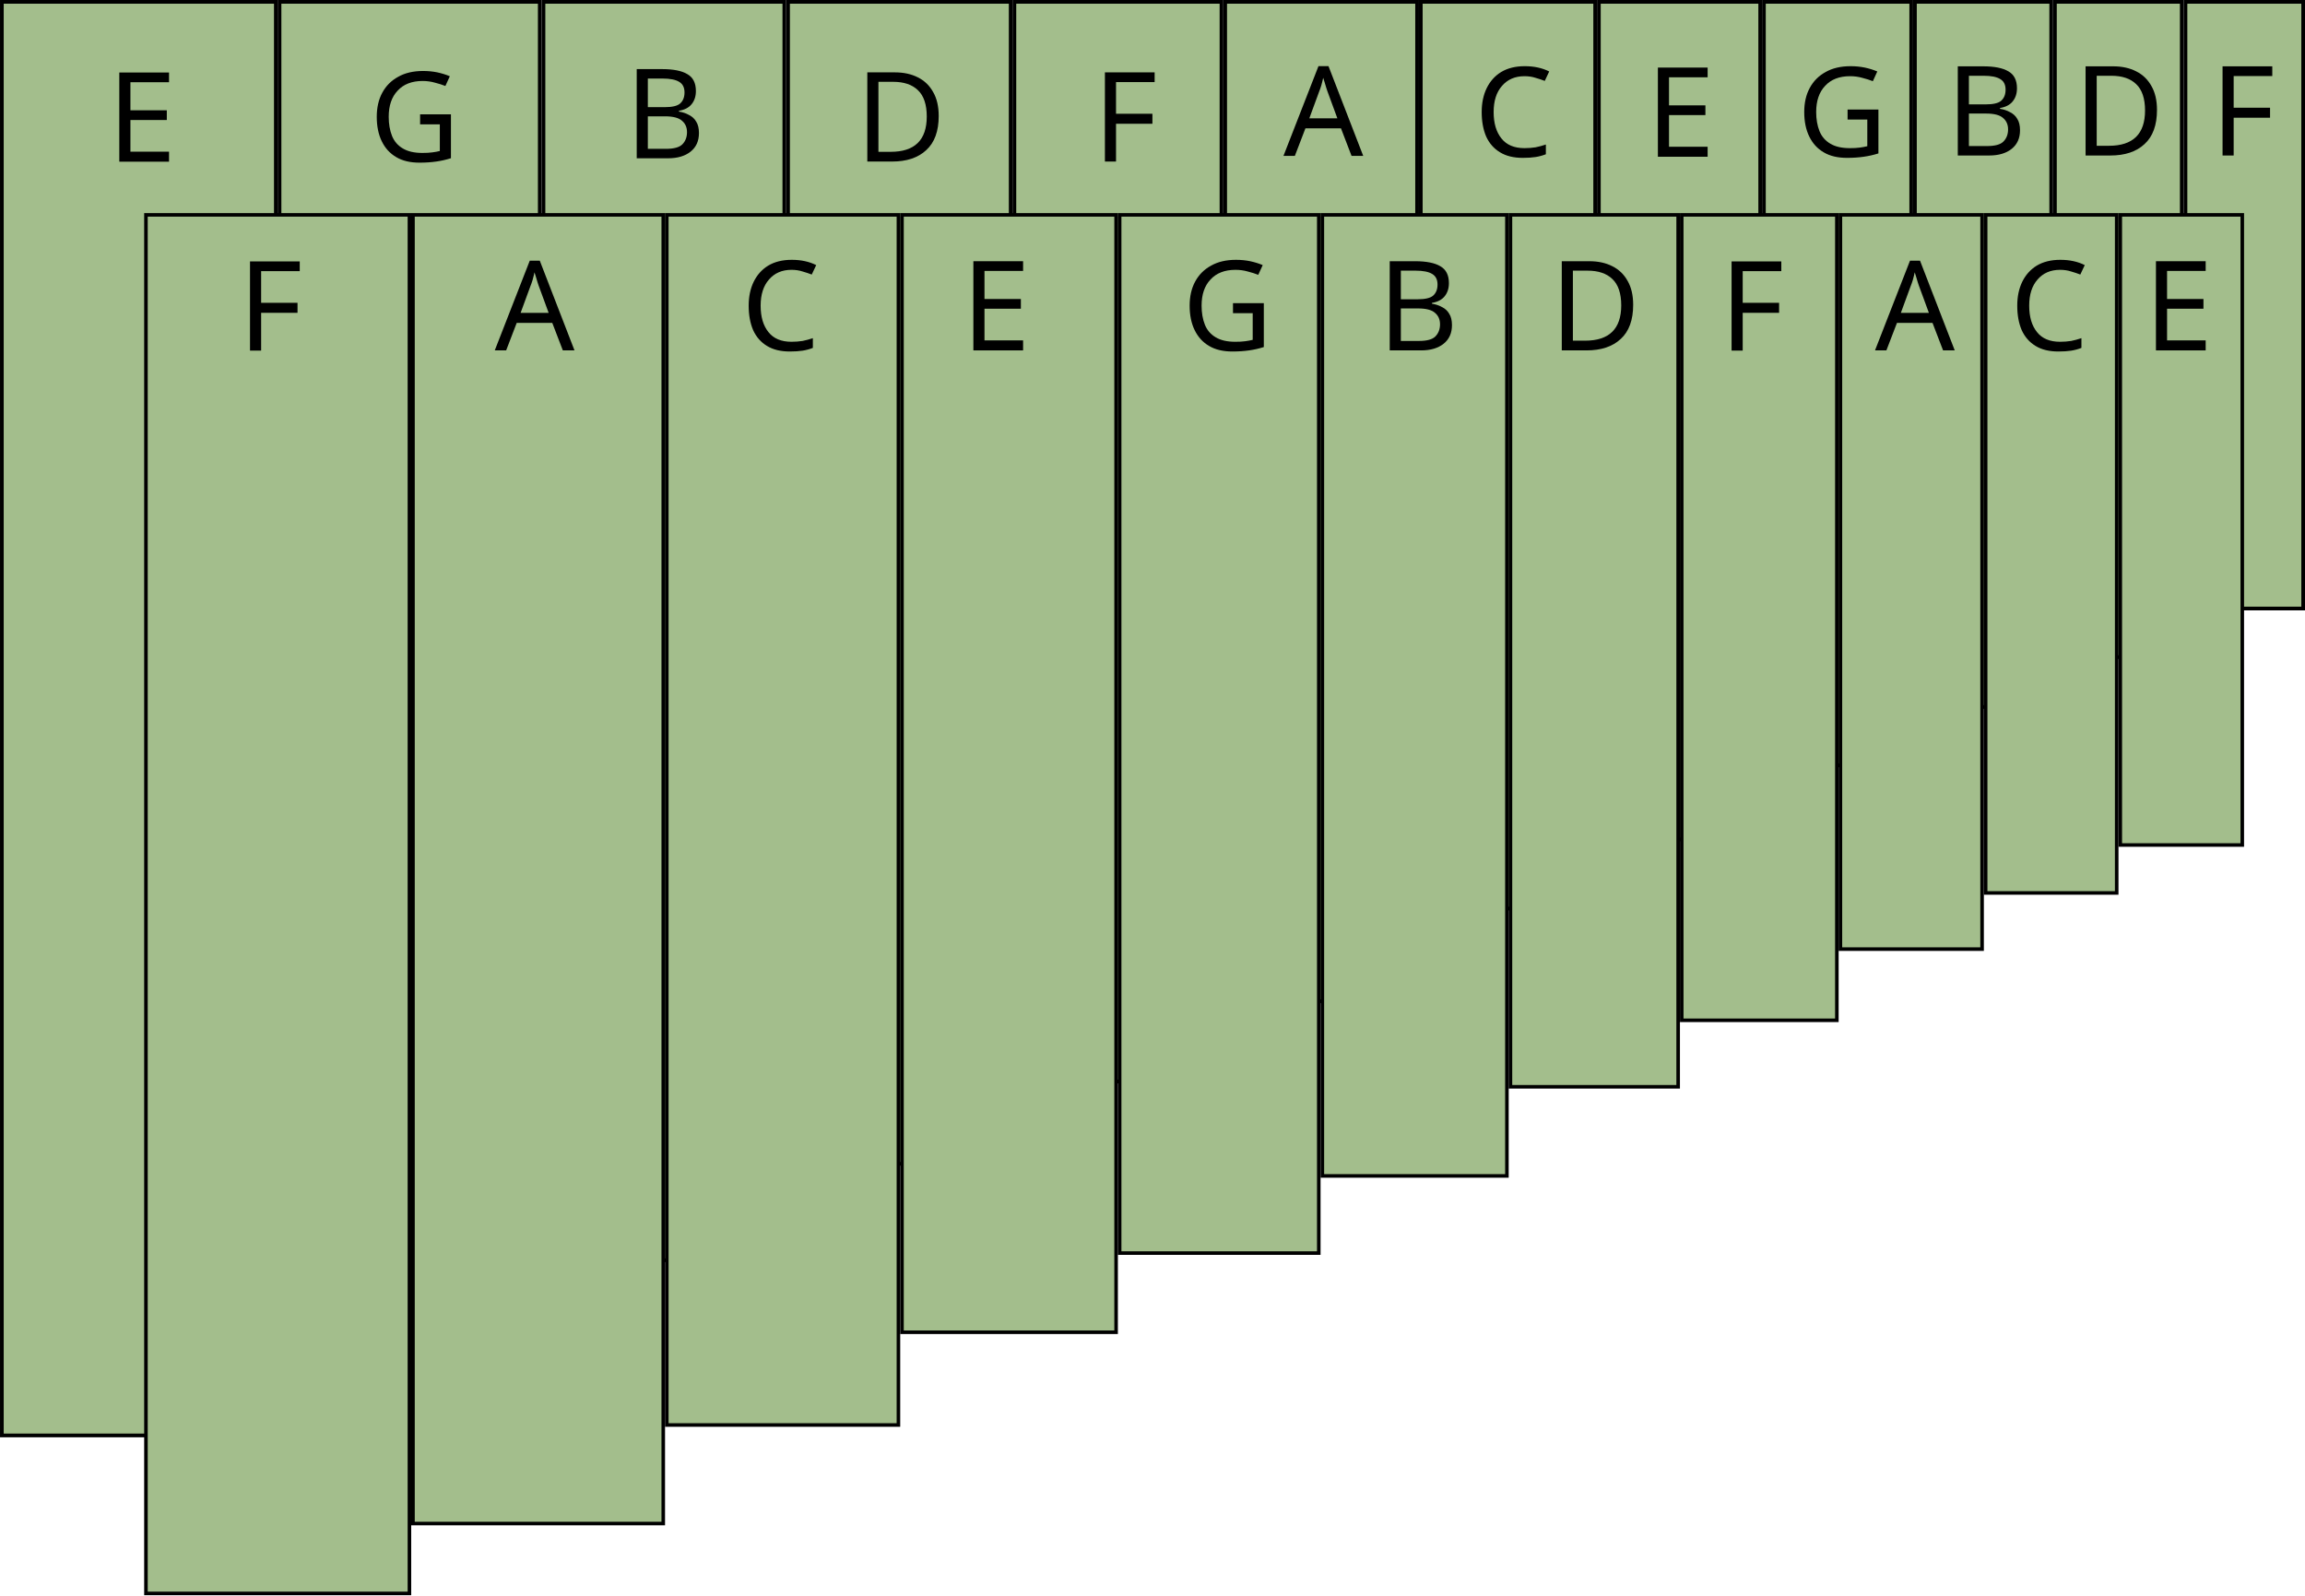
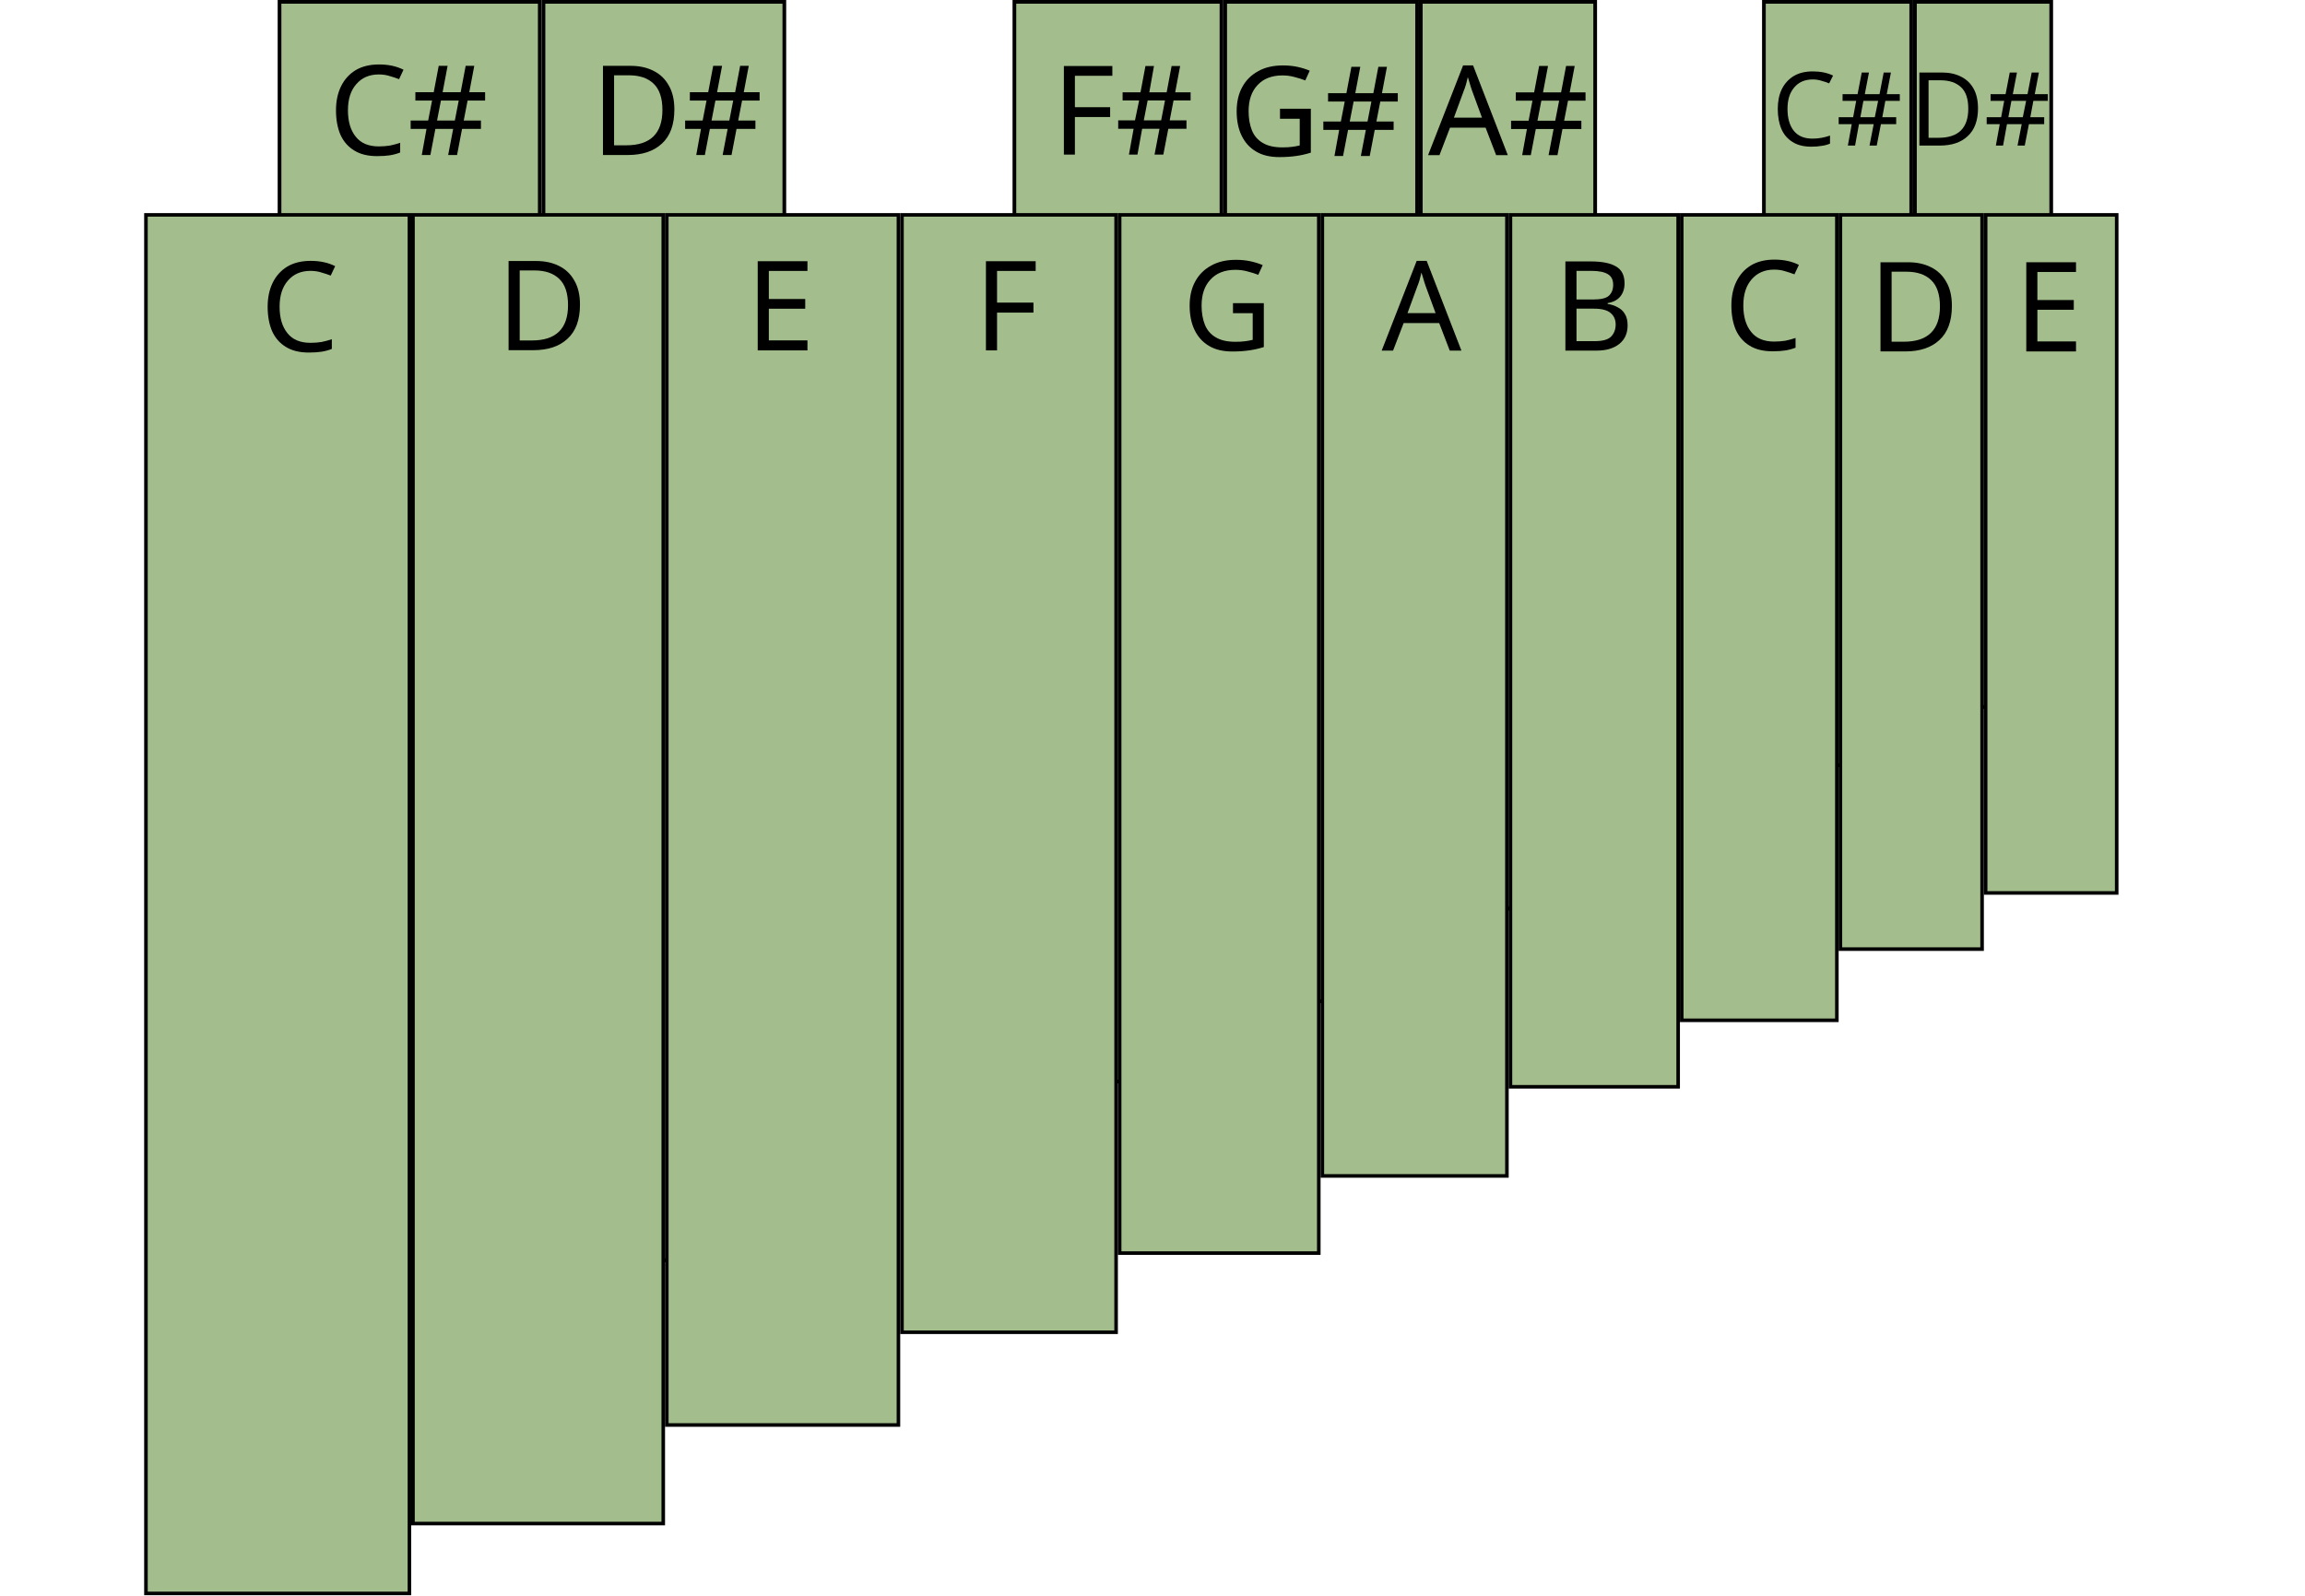
<svg xmlns="http://www.w3.org/2000/svg" width="142.832mm" height="98.848mm" viewBox="0 0 129.64 89.718" version="1.1" id="svg1">
  <defs id="defs1" />
  <g id="layer1" transform="translate(8.10837,11.98396)">
-     <rect style="fill:#a3be8c;fill-opacity:1;fill-rule:evenodd;stroke:#000000;stroke-width:0.416;stroke-linecap:round;stroke-linejoin:miter;stroke-miterlimit:2;stroke-dasharray:none;stroke-dashoffset:0;paint-order:stroke fill markers" id="rect1-3" width="15.202" height="80.419" x="-7.9" y="-11.776" rx="0" ry="0" />
    <rect style="fill:#a3be8c;fill-opacity:1;fill-rule:evenodd;stroke:#000000;stroke-width:0.416;stroke-linecap:round;stroke-linejoin:miter;stroke-miterlimit:2;stroke-dasharray:none;stroke-dashoffset:0;paint-order:stroke fill markers" id="rect1-8-11" width="14.429" height="76.33" x="7.717" y="-11.776" rx="0" ry="0" />
    <rect style="fill:#a3be8c;fill-opacity:1;fill-rule:evenodd;stroke:#000000;stroke-width:0.416;stroke-linecap:round;stroke-linejoin:miter;stroke-miterlimit:2;stroke-dasharray:none;stroke-dashoffset:0;paint-order:stroke fill markers" id="rect1-8-6-0" width="13.339" height="70.567" x="22.562" y="-11.776" rx="0" ry="0" />
-     <rect style="fill:#a3be8c;fill-opacity:1;fill-rule:evenodd;stroke:#000000;stroke-width:0.416;stroke-linecap:round;stroke-linejoin:miter;stroke-miterlimit:2;stroke-dasharray:none;stroke-dashoffset:0;paint-order:stroke fill markers" id="rect1-8-0-3" width="12.314" height="65.143" x="36.318" y="-11.776" rx="0" ry="0" />
    <rect style="fill:#a3be8c;fill-opacity:1;fill-rule:evenodd;stroke:#000000;stroke-width:0.416;stroke-linecap:round;stroke-linejoin:miter;stroke-miterlimit:2;stroke-dasharray:none;stroke-dashoffset:0;paint-order:stroke fill markers" id="rect1-8-1-4" width="11.439" height="60.514" x="49.048" y="-11.776" rx="0" ry="0" />
    <rect style="fill:#a3be8c;fill-opacity:1;fill-rule:evenodd;stroke:#000000;stroke-width:0.416;stroke-linecap:round;stroke-linejoin:miter;stroke-miterlimit:2;stroke-dasharray:none;stroke-dashoffset:0;paint-order:stroke fill markers" id="rect1-8-2-0" width="10.586" height="56" x="60.903" y="-11.776" rx="0" ry="0" />
    <rect style="fill:#a3be8c;fill-opacity:1;fill-rule:evenodd;stroke:#000000;stroke-width:0.416;stroke-linecap:round;stroke-linejoin:miter;stroke-miterlimit:2;stroke-dasharray:none;stroke-dashoffset:0;paint-order:stroke fill markers" id="rect1-8-06-3" width="9.6" height="50.786" x="71.905" y="-11.776" rx="0" ry="0" />
-     <rect style="fill:#a3be8c;fill-opacity:1;fill-rule:evenodd;stroke:#000000;stroke-width:0.416;stroke-linecap:round;stroke-linejoin:miter;stroke-miterlimit:2;stroke-dasharray:none;stroke-dashoffset:0;paint-order:stroke fill markers" id="rect1-8-06-4-9" width="8.866" height="46.899" x="81.921" y="-11.776" rx="0" ry="0" />
    <rect style="fill:#a3be8c;fill-opacity:1;fill-rule:evenodd;stroke:#000000;stroke-width:0.416;stroke-linecap:round;stroke-linejoin:miter;stroke-miterlimit:2;stroke-dasharray:none;stroke-dashoffset:0;paint-order:stroke fill markers" id="rect1-8-6-1-1" width="8.078" height="42.734" x="91.203" y="-11.776" rx="0" ry="0" />
    <rect style="fill:#a3be8c;fill-opacity:1;fill-rule:evenodd;stroke:#000000;stroke-width:0.416;stroke-linecap:round;stroke-linejoin:miter;stroke-miterlimit:2;stroke-dasharray:none;stroke-dashoffset:0;paint-order:stroke fill markers" id="rect1-8-0-7-9" width="7.457" height="39.45" x="99.697" y="-11.776" rx="0" ry="0" />
-     <rect style="fill:#a3be8c;fill-opacity:1;fill-rule:evenodd;stroke:#000000;stroke-width:0.416;stroke-linecap:round;stroke-linejoin:miter;stroke-miterlimit:2;stroke-dasharray:none;stroke-dashoffset:0;paint-order:stroke fill markers" id="rect1-8-1-7-6" width="6.927" height="36.646" x="107.57" y="-11.776" rx="0" ry="0" />
-     <rect style="fill:#a3be8c;fill-opacity:1;fill-rule:evenodd;stroke:#000000;stroke-width:0.416;stroke-linecap:round;stroke-linejoin:miter;stroke-miterlimit:2;stroke-dasharray:none;stroke-dashoffset:0;paint-order:stroke fill markers" id="rect1-8-2-1-9" width="6.411" height="33.912" x="114.913" y="-11.776" rx="0" ry="0" />
-     <text xml:space="preserve" style="font-size:7.038px;line-height:1.25;font-family:Sans;-inkscape-font-specification:'Sans, Normal';font-variant-ligatures:none;stroke-width:0.176" x="-2.087" y="-2.889" id="text3-6-6">
-       <tspan id="tspan3-7-4" style="stroke-width:0.176" x="-2.087" y="-2.889">E</tspan>
-       <tspan style="stroke-width:0.176" x="-2.087" y="5.909" id="tspan4-0" />
-     </text>
-     <text xml:space="preserve" style="font-size:7.038px;line-height:1.25;font-family:Sans;-inkscape-font-specification:'Sans, Normal';font-variant-ligatures:none;stroke-width:0.176" x="12.661" y="-2.9" id="text3-63-0">
-       <tspan id="tspan3-9-4" style="stroke-width:0.176" x="12.661" y="-2.9">G</tspan>
-     </text>
-     <text xml:space="preserve" style="font-size:7.038px;line-height:1.25;font-family:Sans;-inkscape-font-specification:'Sans, Normal';font-variant-ligatures:none;stroke-width:0.176" x="27.014" y="-3.082" id="text3-2-6">
-       <tspan id="tspan3-93-2" style="stroke-width:0.176" x="27.014" y="-3.082">B</tspan>
-       <tspan style="stroke-width:0.176" x="27.014" y="5.716" id="tspan5-6" />
-     </text>
-     <text xml:space="preserve" style="font-size:7.038px;line-height:1.25;font-family:Sans;-inkscape-font-specification:'Sans, Normal';font-variant-ligatures:none;stroke-width:0.176" x="39.985" y="-2.9" id="text3-8-7">
-       <tspan id="tspan3-5-5" style="stroke-width:0.176" x="39.985" y="-2.9">D</tspan>
-     </text>
-     <text xml:space="preserve" style="font-size:7.038px;line-height:1.25;font-family:Sans;-inkscape-font-specification:'Sans, Normal';font-variant-ligatures:none;stroke-width:0.176" x="53.348" y="-2.9" id="text3-3-6">
-       <tspan id="tspan3-8-9" style="stroke-width:0.176" x="53.348" y="-2.9">F</tspan>
-     </text>
-     <text xml:space="preserve" style="font-size:7.038px;line-height:1.25;font-family:Sans;-inkscape-font-specification:'Sans, Normal';font-variant-ligatures:none;stroke-width:0.176" x="64.078" y="-3.219" id="text3-1-8">
-       <tspan id="tspan3-59-7" style="stroke-width:0.176" x="64.078" y="-3.219">A</tspan>
-     </text>
-     <text xml:space="preserve" style="font-size:7.038px;line-height:1.25;font-family:Sans;-inkscape-font-specification:'Sans, Normal';font-variant-ligatures:none;stroke-width:0.176" x="74.804" y="-3.169" id="text3-10-2">
-       <tspan id="tspan3-3-8" style="stroke-width:0.176" x="74.804" y="-3.169">C</tspan>
-     </text>
-     <text xml:space="preserve" style="font-size:7.038px;line-height:1.25;font-family:Sans;-inkscape-font-specification:'Sans, Normal';font-variant-ligatures:none;stroke-width:0.176" x="84.448" y="-3.169" id="text3-4-2">
-       <tspan id="tspan3-4-9" style="stroke-width:0.176" x="84.448" y="-3.169">E</tspan>
-     </text>
-     <text xml:space="preserve" style="font-size:7.038px;line-height:1.25;font-family:Sans;-inkscape-font-specification:'Sans, Normal';font-variant-ligatures:none;stroke-width:0.176" x="92.944" y="-3.169" id="text3-17-0">
-       <tspan id="tspan3-596-2" style="stroke-width:0.176" x="92.944" y="-3.169">G</tspan>
-     </text>
-     <text xml:space="preserve" style="font-size:7.038px;line-height:1.25;font-family:Sans;-inkscape-font-specification:'Sans, Normal';font-variant-ligatures:none;stroke-width:0.176" x="101.315" y="-3.24" id="text3-85-7">
-       <tspan id="tspan3-74-6" style="stroke-width:0.176" x="101.315" y="-3.24">B</tspan>
-     </text>
-     <text xml:space="preserve" style="font-size:7.038px;line-height:1.25;font-family:Sans;-inkscape-font-specification:'Sans, Normal';font-variant-ligatures:none;stroke-width:0.176" x="108.504" y="-3.24" id="text3-9-1">
-       <tspan id="tspan3-75-3" style="stroke-width:0.176" x="108.504" y="-3.24">D</tspan>
-     </text>
-     <text xml:space="preserve" style="font-size:7.038px;line-height:1.25;font-family:Sans;-inkscape-font-specification:'Sans, Normal';font-variant-ligatures:none;stroke-width:0.176" x="116.208" y="-3.24" id="text3-31-2">
-       <tspan id="tspan3-89-1" style="stroke-width:0.176" x="116.208" y="-3.24">F</tspan>
-     </text>
    <g id="layer2">
      <rect style="fill:#a3be8c;fill-opacity:1;fill-rule:evenodd;stroke:#000000;stroke-width:0.4;stroke-linecap:round;stroke-linejoin:miter;stroke-miterlimit:2;stroke-dasharray:none;stroke-dashoffset:0;paint-order:stroke fill markers" id="rect1" width="14.619" height="77.334" x="0.2" y="0.2" rx="0" ry="0" />
      <rect style="fill:#a3be8c;fill-opacity:1;fill-rule:evenodd;stroke:#000000;stroke-width:0.4;stroke-linecap:round;stroke-linejoin:miter;stroke-miterlimit:2;stroke-dasharray:none;stroke-dashoffset:0;paint-order:stroke fill markers" id="rect1-8" width="13.876" height="73.403" x="15.219" y="0.2" rx="0" ry="0" />
      <rect style="fill:#a3be8c;fill-opacity:1;fill-rule:evenodd;stroke:#000000;stroke-width:0.4;stroke-linecap:round;stroke-linejoin:miter;stroke-miterlimit:2;stroke-dasharray:none;stroke-dashoffset:0;paint-order:stroke fill markers" id="rect1-8-6" width="12.828" height="67.86" x="29.494" y="0.2" rx="0" ry="0" />
      <rect style="fill:#a3be8c;fill-opacity:1;fill-rule:evenodd;stroke:#000000;stroke-width:0.4;stroke-linecap:round;stroke-linejoin:miter;stroke-miterlimit:2;stroke-dasharray:none;stroke-dashoffset:0;paint-order:stroke fill markers" id="rect1-8-0" width="11.842" height="62.645" x="42.722" y="0.2" rx="0" ry="0" />
      <rect style="fill:#a3be8c;fill-opacity:1;fill-rule:evenodd;stroke:#000000;stroke-width:0.4;stroke-linecap:round;stroke-linejoin:miter;stroke-miterlimit:2;stroke-dasharray:none;stroke-dashoffset:0;paint-order:stroke fill markers" id="rect1-8-1" width="11" height="58.193" x="54.964" y="0.2" rx="0" ry="0" />
      <rect style="fill:#a3be8c;fill-opacity:1;fill-rule:evenodd;stroke:#000000;stroke-width:0.4;stroke-linecap:round;stroke-linejoin:miter;stroke-miterlimit:2;stroke-dasharray:none;stroke-dashoffset:0;paint-order:stroke fill markers" id="rect1-8-2" width="10.18" height="53.852" x="66.365" y="0.2" rx="0" ry="0" />
      <rect style="fill:#a3be8c;fill-opacity:1;fill-rule:evenodd;stroke:#000000;stroke-width:0.4;stroke-linecap:round;stroke-linejoin:miter;stroke-miterlimit:2;stroke-dasharray:none;stroke-dashoffset:0;paint-order:stroke fill markers" id="rect1-8-06" width="9.232" height="48.839" x="76.944" y="0.2" rx="0" ry="0" />
      <rect style="fill:#a3be8c;fill-opacity:1;fill-rule:evenodd;stroke:#000000;stroke-width:0.4;stroke-linecap:round;stroke-linejoin:miter;stroke-miterlimit:2;stroke-dasharray:none;stroke-dashoffset:0;paint-order:stroke fill markers" id="rect1-8-06-4" width="8.525" height="45.1" x="86.577" y="0.2" rx="0" ry="0" />
      <rect style="fill:#a3be8c;fill-opacity:1;fill-rule:evenodd;stroke:#000000;stroke-width:0.4;stroke-linecap:round;stroke-linejoin:miter;stroke-miterlimit:2;stroke-dasharray:none;stroke-dashoffset:0;paint-order:stroke fill markers" id="rect1-8-6-1" width="7.768" height="41.095" x="95.502" y="0.2" rx="0" ry="0" />
      <rect style="fill:#a3be8c;fill-opacity:1;fill-rule:evenodd;stroke:#000000;stroke-width:0.4;stroke-linecap:round;stroke-linejoin:miter;stroke-miterlimit:2;stroke-dasharray:none;stroke-dashoffset:0;paint-order:stroke fill markers" id="rect1-8-0-7" width="7.171" height="37.937" x="103.67" y="0.2" rx="0" ry="0" />
-       <rect style="fill:#a3be8c;fill-opacity:1;fill-rule:evenodd;stroke:#000000;stroke-width:0.4;stroke-linecap:round;stroke-linejoin:miter;stroke-miterlimit:2;stroke-dasharray:none;stroke-dashoffset:0;paint-order:stroke fill markers" id="rect1-8-1-7" width="6.662" height="35.241" x="111.242" y="0.2" rx="0" ry="0" />
-       <text xml:space="preserve" style="font-size:7.038px;line-height:1.25;font-family:Sans;-inkscape-font-specification:'Sans, Normal';font-variant-ligatures:none;stroke-width:0.176" x="5.264" y="7.733" id="text3-6">
-         <tspan id="tspan3-7" style="stroke-width:0.176" x="5.264" y="7.733">F</tspan>
-         <tspan style="stroke-width:0.176" x="5.264" y="16.531" id="tspan4" />
+       <text xml:space="preserve" style="font-size:7.038px;line-height:1.25;font-family:Sans;-inkscape-font-specification:'Sans, Normal';font-variant-ligatures:none;stroke-width:0.176" x="46.655" y="7.722" id="text3-6">
+         <tspan id="tspan3-7" style="stroke-width:0.176" x="46.655" y="7.722">F</tspan>
+         <tspan style="stroke-width:0.176" x="46.655" y="16.52" id="tspan4" />
      </text>
-       <text xml:space="preserve" style="font-size:7.038px;line-height:1.25;font-family:Sans;-inkscape-font-specification:'Sans, Normal';font-variant-ligatures:none;stroke-width:0.176" x="19.718" y="7.722" id="text3-63">
-         <tspan id="tspan3-9" style="stroke-width:0.176" x="19.718" y="7.722">A</tspan>
+       <text xml:space="preserve" style="font-size:7.038px;line-height:1.25;font-family:Sans;-inkscape-font-specification:'Sans, Normal';font-variant-ligatures:none;stroke-width:0.176" x="69.602" y="7.733" id="text3-63">
+         <tspan id="tspan3-9" style="stroke-width:0.176" x="69.602" y="7.733">A</tspan>
      </text>
-       <text xml:space="preserve" style="font-size:7.038px;line-height:1.25;font-family:Sans;-inkscape-font-specification:'Sans, Normal';font-variant-ligatures:none;stroke-width:0.176" x="33.579" y="7.722" id="text3-2">
-         <tspan id="tspan3-93" style="stroke-width:0.176" x="33.579" y="7.722">C</tspan>
-         <tspan style="stroke-width:0.176" x="33.579" y="16.52" id="tspan5" />
+       <text xml:space="preserve" style="font-size:7.038px;line-height:1.25;font-family:Sans;-inkscape-font-specification:'Sans, Normal';font-variant-ligatures:none;stroke-width:0.176" x="6.525" y="7.782" id="text3-2">
+         <tspan id="tspan3-93" style="stroke-width:0.176" x="6.525" y="7.782">C</tspan>
+         <tspan style="stroke-width:0.176" x="6.525" y="16.58" id="tspan5" />
      </text>
-       <text xml:space="preserve" style="font-size:7.038px;line-height:1.25;font-family:Sans;-inkscape-font-specification:'Sans, Normal';font-variant-ligatures:none;stroke-width:0.176" x="45.948" y="7.722" id="text3-8">
-         <tspan id="tspan3-5" style="stroke-width:0.176" x="45.948" y="7.722">E</tspan>
+       <text xml:space="preserve" style="font-size:7.038px;line-height:1.25;font-family:Sans;-inkscape-font-specification:'Sans, Normal';font-variant-ligatures:none;stroke-width:0.176" x="33.821" y="7.722" id="text3-8">
+         <tspan id="tspan3-5" style="stroke-width:0.176" x="33.821" y="7.722">E</tspan>
      </text>
      <text xml:space="preserve" style="font-size:7.038px;line-height:1.25;font-family:Sans;-inkscape-font-specification:'Sans, Normal';font-variant-ligatures:none;stroke-width:0.176" x="58.378" y="7.722" id="text3-3">
        <tspan id="tspan3-8" style="stroke-width:0.176" x="58.378" y="7.722">G</tspan>
      </text>
-       <text xml:space="preserve" style="font-size:7.038px;line-height:1.25;font-family:Sans;-inkscape-font-specification:'Sans, Normal';font-variant-ligatures:none;stroke-width:0.176" x="69.368" y="7.722" id="text3-1">
-         <tspan id="tspan3-59" style="stroke-width:0.176" x="69.368" y="7.722">B</tspan>
+       <text xml:space="preserve" style="font-size:7.038px;line-height:1.25;font-family:Sans;-inkscape-font-specification:'Sans, Normal';font-variant-ligatures:none;stroke-width:0.176" x="79.246" y="7.733" id="text3-1">
+         <tspan id="tspan3-59" style="stroke-width:0.176" x="79.246" y="7.733">B</tspan>
      </text>
-       <text xml:space="preserve" style="font-size:7.038px;line-height:1.25;font-family:Sans;-inkscape-font-specification:'Sans, Normal';font-variant-ligatures:none;stroke-width:0.176" x="79.044" y="7.722" id="text3-10">
-         <tspan id="tspan3-3" style="stroke-width:0.176" x="79.044" y="7.722">D</tspan>
+       <text xml:space="preserve" style="font-size:7.038px;line-height:1.25;font-family:Sans;-inkscape-font-specification:'Sans, Normal';font-variant-ligatures:none;stroke-width:0.176" x="19.808" y="7.712" id="text3-10">
+         <tspan id="tspan3-3" style="stroke-width:0.176" x="19.808" y="7.712">D</tspan>
      </text>
-       <text xml:space="preserve" style="font-size:7.038px;line-height:1.25;font-family:Sans;-inkscape-font-specification:'Sans, Normal';font-variant-ligatures:none;stroke-width:0.176" x="88.594" y="7.733" id="text3-4">
-         <tspan id="tspan3-4" style="stroke-width:0.176" x="88.594" y="7.733">F</tspan>
+       <text xml:space="preserve" style="font-size:7.038px;line-height:1.25;font-family:Sans;-inkscape-font-specification:'Sans, Normal';font-variant-ligatures:none;stroke-width:0.176" x="96.969" y="7.782" id="text3-17">
+         <tspan id="tspan3-596" style="stroke-width:0.176" x="96.969" y="7.782">D</tspan>
      </text>
-       <text xml:space="preserve" style="font-size:7.038px;line-height:1.25;font-family:Sans;-inkscape-font-specification:'Sans, Normal';font-variant-ligatures:none;stroke-width:0.176" x="97.349" y="7.722" id="text3-17">
-         <tspan id="tspan3-596" style="stroke-width:0.176" x="97.349" y="7.722">A</tspan>
+       <text xml:space="preserve" style="font-size:7.038px;line-height:1.25;font-family:Sans;-inkscape-font-specification:'Sans, Normal';font-variant-ligatures:none;stroke-width:0.176" x="105.169" y="7.782" id="text3-17-5">
+         <tspan id="tspan3-596-3" style="stroke-width:0.176" x="105.169" y="7.782">E</tspan>
+         <tspan style="stroke-width:0.176" x="105.169" y="16.58" id="tspan1" />
      </text>
-       <text xml:space="preserve" style="font-size:7.038px;line-height:1.25;font-family:Sans;-inkscape-font-specification:'Sans, Normal';font-variant-ligatures:none;stroke-width:0.176" x="104.926" y="7.722" id="text3-85">
-         <tspan id="tspan3-74" style="stroke-width:0.176" x="104.926" y="7.722">C</tspan>
+       <text xml:space="preserve" style="font-size:5.764px;line-height:1.25;font-family:Sans;-inkscape-font-specification:'Sans, Normal';font-variant-ligatures:none;stroke-width:0.054" x="99.281" y="-3.795" id="text3-17-9">
+         <tspan id="tspan3-596-1" style="font-size:5.764px;stroke-width:0.054" x="99.281" y="-3.795">D#</tspan>
      </text>
-       <text xml:space="preserve" style="font-size:7.038px;line-height:1.25;font-family:Sans;-inkscape-font-specification:'Sans, Normal';font-variant-ligatures:none;stroke-width:0.176" x="112.46" y="7.722" id="text3-9">
-         <tspan id="tspan3-75" style="stroke-width:0.176" x="112.46" y="7.722">E</tspan>
+       <text xml:space="preserve" style="font-size:5.764px;line-height:1.25;font-family:Sans;-inkscape-font-specification:'Sans, Normal';font-variant-ligatures:none;stroke-width:0.046" x="91.518" y="-3.795" id="text3-17-93">
+         <tspan id="tspan3-596-6" style="font-size:5.764px;stroke-width:0.046" x="91.518" y="-3.795">C#</tspan>
+       </text>
+       <text xml:space="preserve" style="font-size:7.038px;line-height:1.25;font-family:Sans;-inkscape-font-specification:'Sans, Normal';font-variant-ligatures:none;stroke-width:0.176" x="72.211" y="-3.258" id="text3-17-6">
+         <tspan id="tspan3-596-18" style="stroke-width:0.176" x="72.211" y="-3.258">A#</tspan>
+       </text>
+       <text xml:space="preserve" style="font-size:7.038px;line-height:1.25;font-family:Sans;-inkscape-font-specification:'Sans, Normal';font-variant-ligatures:none;stroke-width:0.176" x="61.023" y="-3.209" id="text3-17-0">
+         <tspan id="tspan3-596-2" style="stroke-width:0.176" x="61.023" y="-3.209">G#</tspan>
+       </text>
+       <text xml:space="preserve" style="font-size:6.898px;line-height:1.25;font-family:Sans;-inkscape-font-specification:'Sans, Normal';font-variant-ligatures:none;stroke-width:0.172" x="51.519" y="-3.264" id="text3-17-92" transform="scale(0.9911134,1.008966)">
+         <tspan id="tspan3-596-28" style="stroke-width:0.172" x="51.519" y="-3.264">F#</tspan>
+       </text>
+       <text xml:space="preserve" style="font-size:7.038px;line-height:1.25;font-family:Sans;-inkscape-font-specification:'Sans, Normal';font-variant-ligatures:none;stroke-width:0.176" x="25.119" y="-3.265" id="text3-17-61">
+         <tspan id="tspan3-596-29" style="stroke-width:0.176" x="25.119" y="-3.265">D#</tspan>
+       </text>
+       <text xml:space="preserve" style="font-size:7.038px;line-height:1.25;font-family:Sans;-inkscape-font-specification:'Sans, Normal';font-variant-ligatures:none;stroke-width:0.176" x="10.367" y="-3.265" id="text3-17-4">
+         <tspan id="tspan3-596-7" style="stroke-width:0.176" x="10.367" y="-3.265">C#</tspan>
+       </text>
+       <text xml:space="preserve" style="font-size:7.038px;line-height:1.25;font-family:Sans;-inkscape-font-specification:'Sans, Normal';font-variant-ligatures:none;stroke-width:0.176" x="88.847" y="7.712" id="text3-85">
+         <tspan id="tspan3-74" style="stroke-width:0.176" x="88.847" y="7.712">C</tspan>
      </text>
    </g>
  </g>
</svg>
